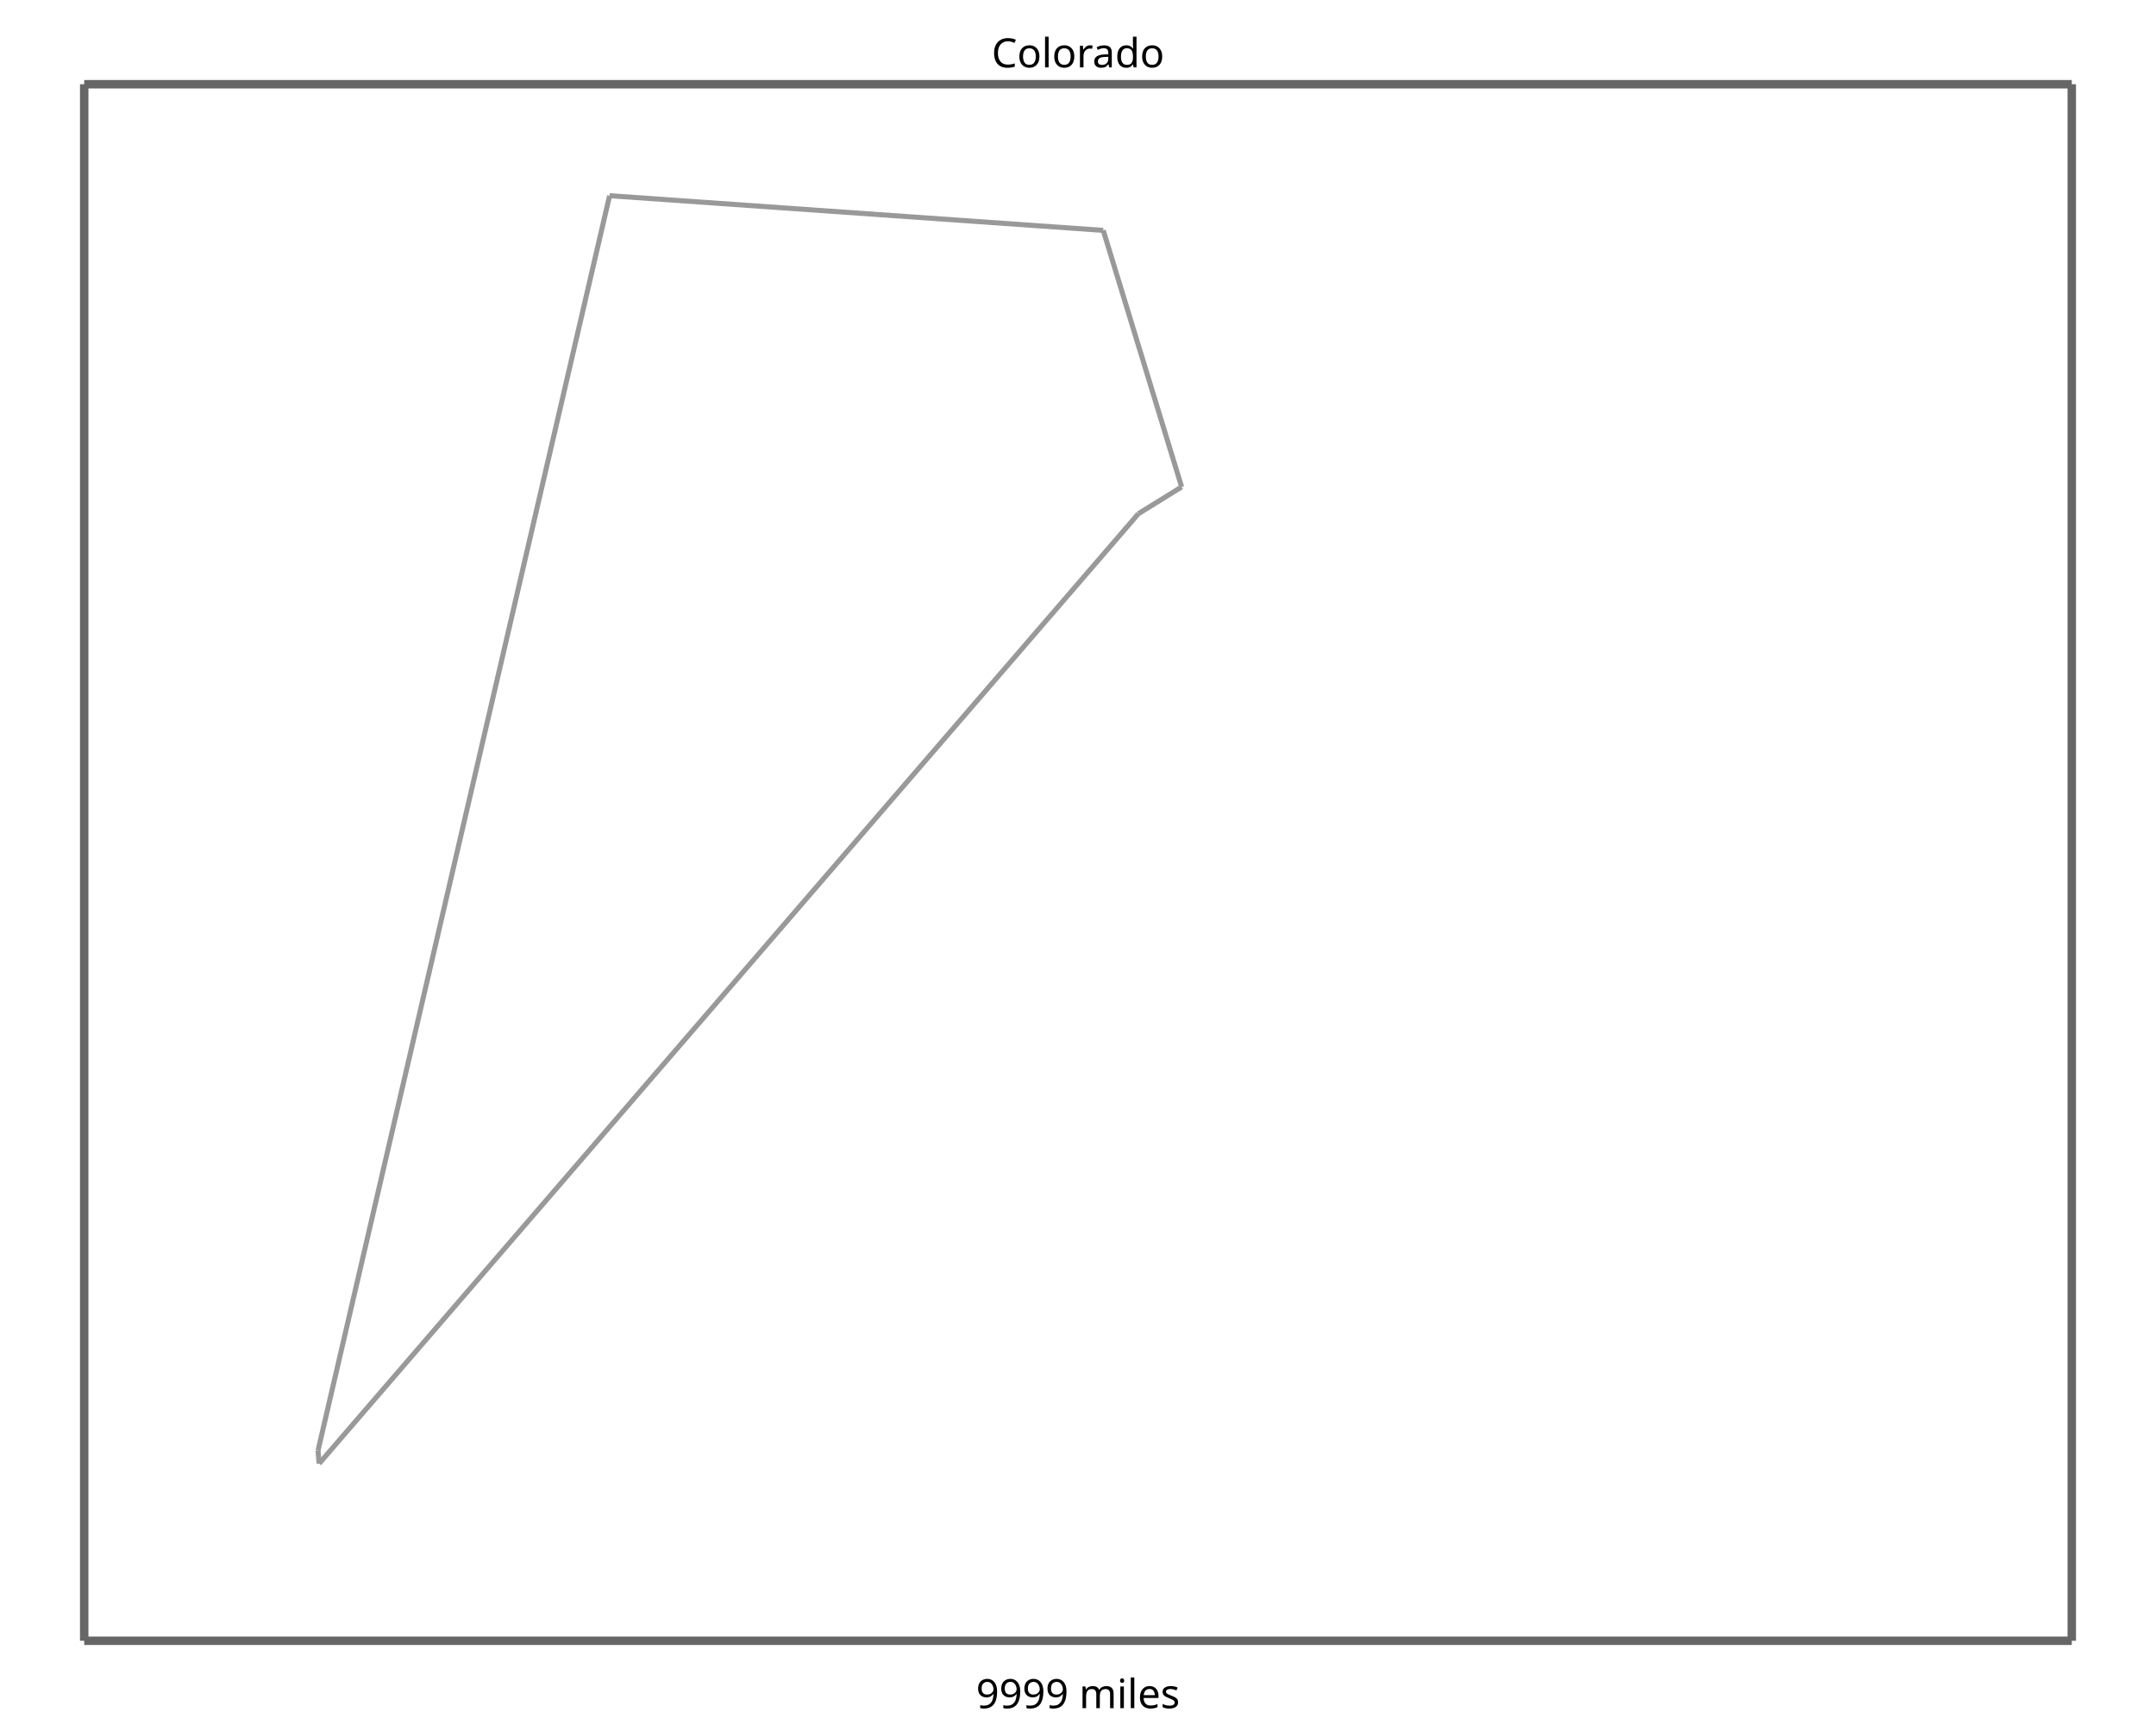
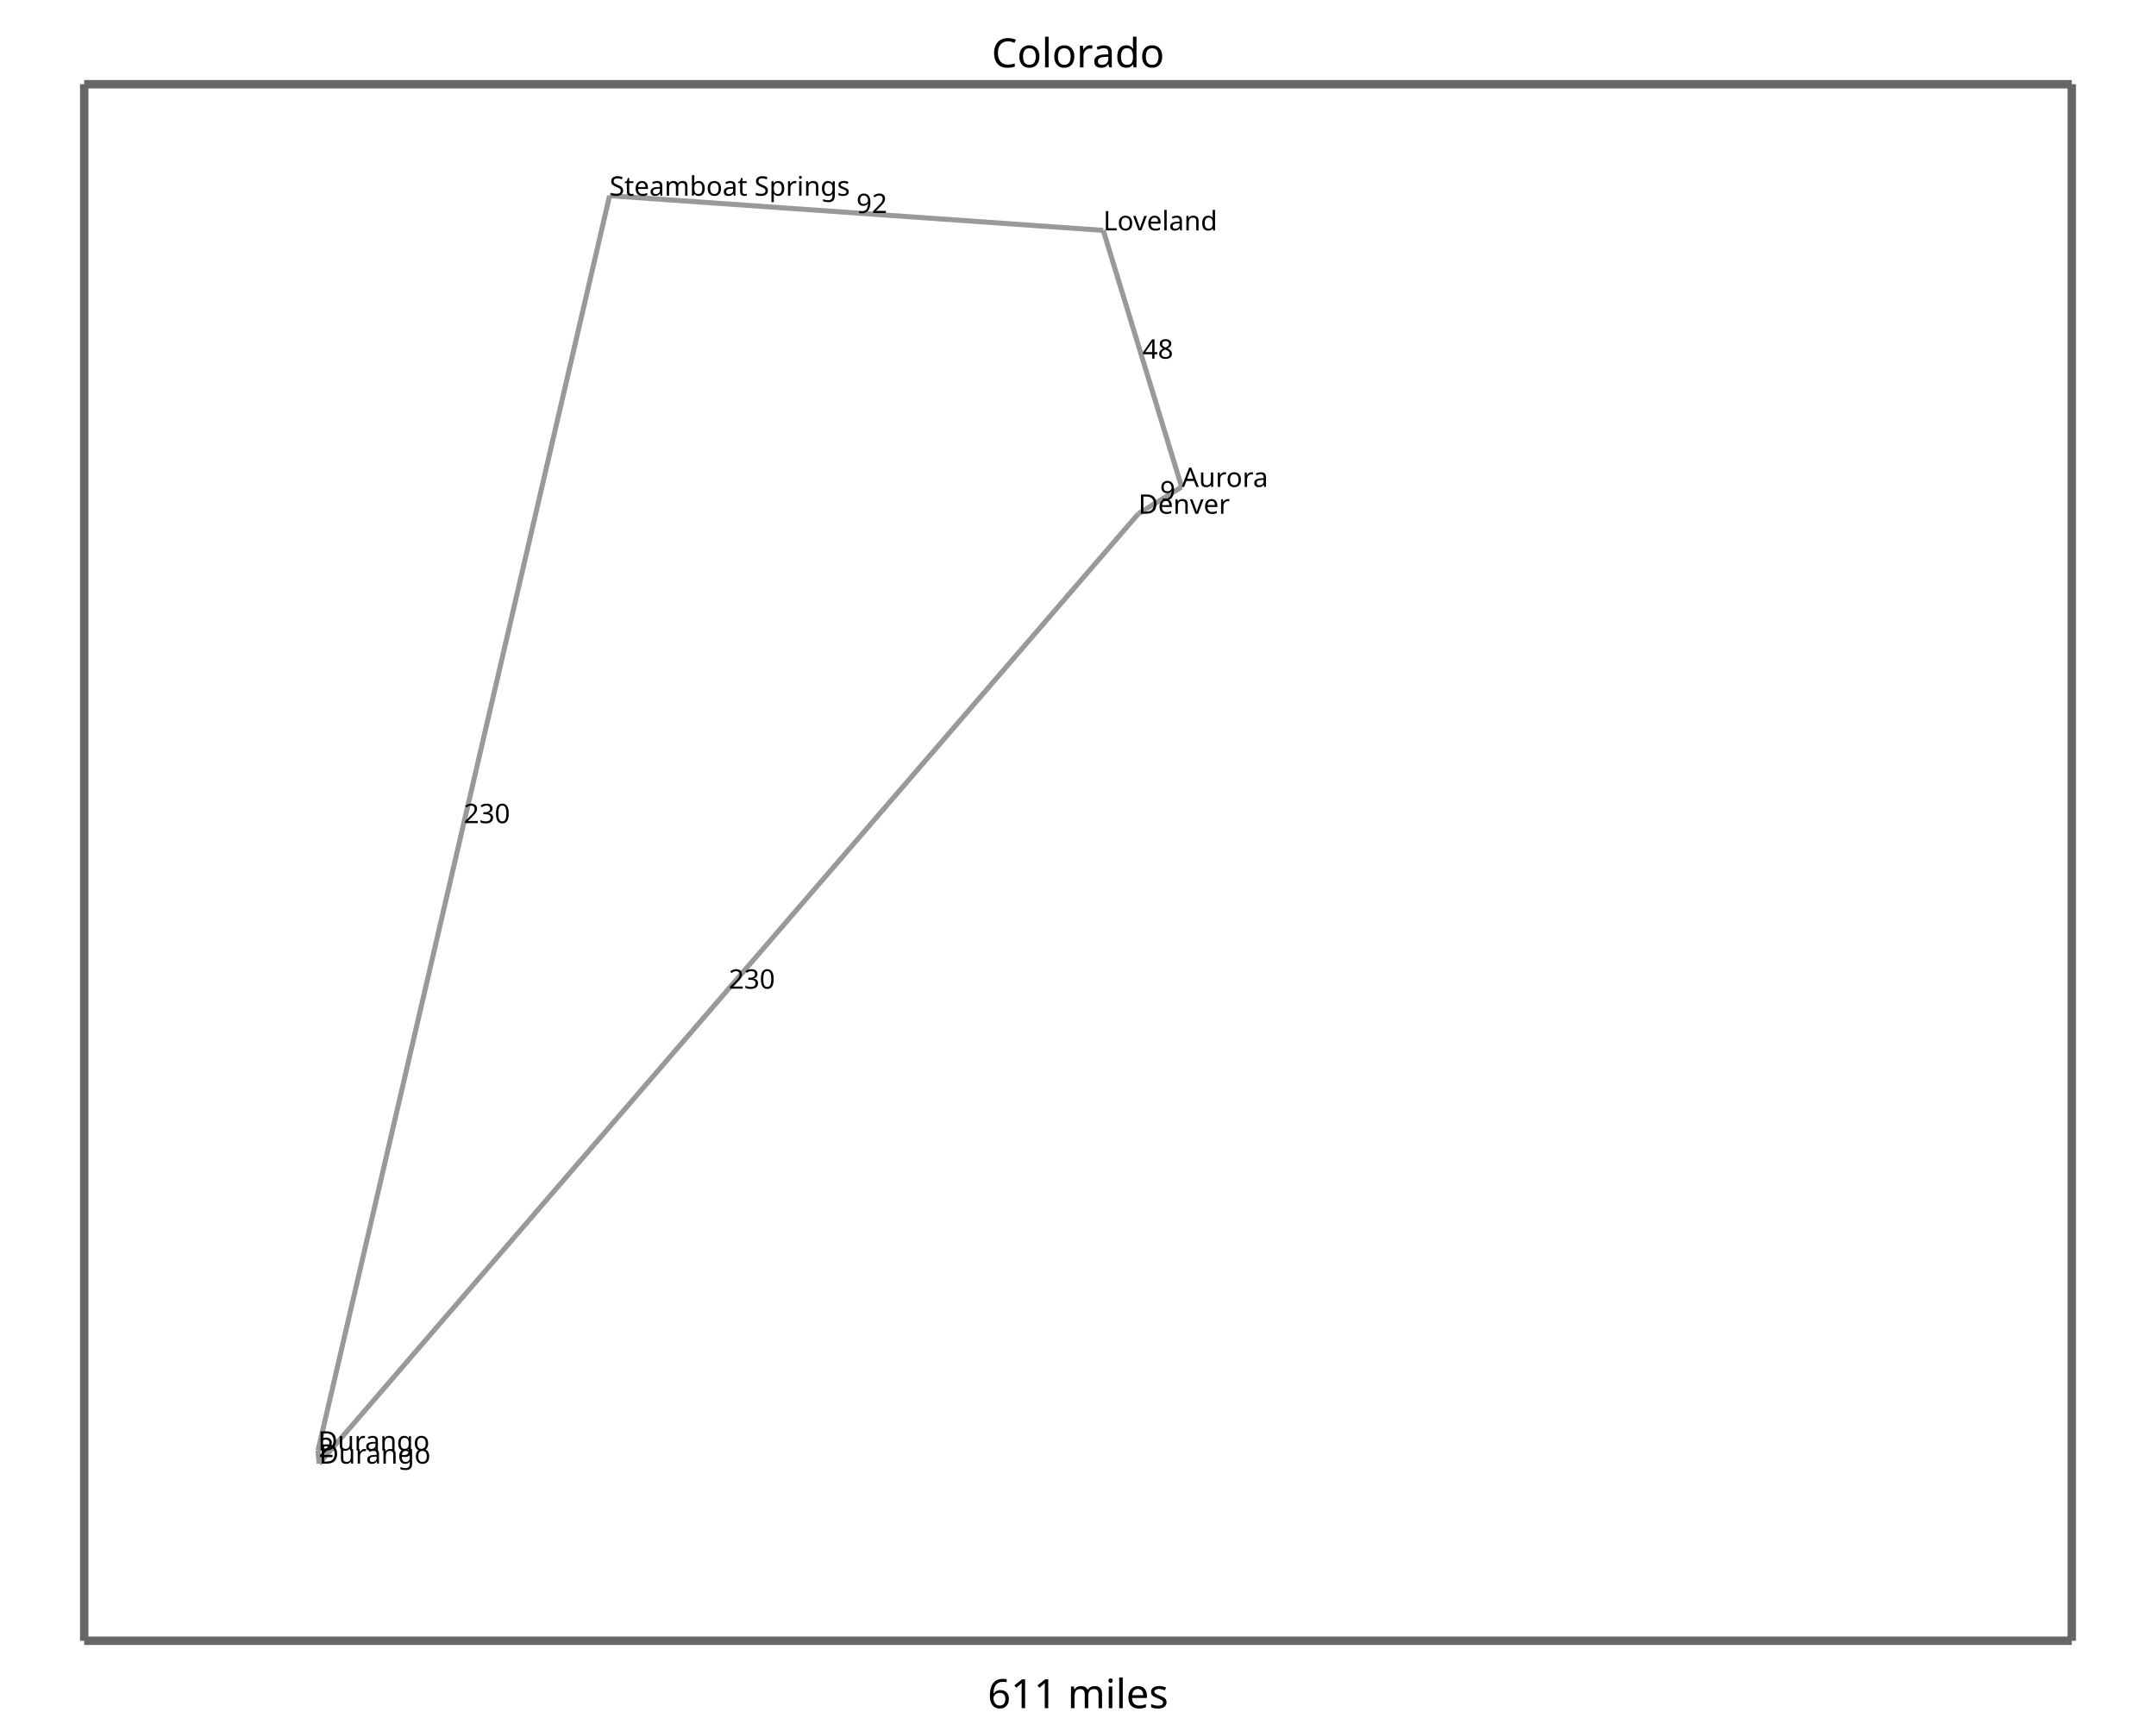
<svg xmlns="http://www.w3.org/2000/svg" width="1280" height="1024">
  <g>
    <line id="north" y2="50" x2="1230" y1="50" x1="50" stroke-width="5" stroke="#666666" />
    <line id="east" y2="974" x2="1230" y1="50" x1="1230" stroke-width="5" stroke="#666666" />
    <line id="south" y2="974" x2="50" y1="974" x1="1230" stroke-width="5" stroke="#666666" />
    <line id="west" y2="50" x2="50" y1="974" x1="50" stroke-width="5" stroke="#666666" />
  </g>
  <g>
    <text text-anchor="middle" font-family="Sans-serif" font-size="24" id="state" y="40" x="640">Colorado</text>
-     <text text-anchor="middle" font-family="Sans-serif" font-size="24" id="distance" y="1014" x="640">9999 miles</text>
+     <text text-anchor="middle" font-family="Sans-serif" font-size="24" id="distance" y="1014" x="640">611 miles</text>
  </g>
  <g>
    <line id="leg0" y2="868.837" x2="189.449" y1="861.087" x1="188.808" stroke-width="3" stroke="#999999" />
    <line id="leg1" y2="304.966" x2="675.837" y1="868.837" x1="189.449" stroke-width="3" stroke="#999999" />
    <line id="leg2" y2="289.053" x2="701.529" y1="304.966" x1="675.837" stroke-width="3" stroke="#999999" />
    <line id="leg3" y2="136.758" x2="654.989" y1="289.053" x1="701.529" stroke-width="3" stroke="#999999" />
    <line id="leg4" y2="116.171" x2="361.913" y1="136.758" x1="654.989" stroke-width="3" stroke="#999999" />
    <line id="leg5" y2="861.087" x2="188.808" y1="116.171" x1="361.913" stroke-width="3" stroke="#999999" />
  </g>
+   <g>
+     <text font-family="Sans-serif" font-size="16" id="id0" y="861.087" x="188.808">Durango</text>
+     <text font-family="Sans-serif" font-size="16" id="id1" y="868.837" x="189.449">Durango</text>
+     <text font-family="Sans-serif" font-size="16" id="id2" y="304.966" x="675.837">Denver</text>
+     <text font-family="Sans-serif" font-size="16" id="id3" y="289.053" x="701.529">Aurora</text>
+     <text font-family="Sans-serif" font-size="16" id="id4" y="136.758" x="654.989">Loveland</text>
+     <text font-family="Sans-serif" font-size="16" id="id5" y="116.171" x="361.913">Steamboat Springs</text>
+   </g>
+   <g>
+     <text font-family="Sans-serif" font-size="16" id="leg0" y="864.962" x="189.128">2</text>
+     <text font-family="Sans-serif" font-size="16" id="leg1" y="586.902" x="432.643">230</text>
+     <text font-family="Sans-serif" font-size="16" id="leg2" y="297.01" x="688.683">9</text>
+     <text font-family="Sans-serif" font-size="16" id="leg3" y="212.906" x="678.259">48</text>
+     <text font-family="Sans-serif" font-size="16" id="leg4" y="126.464" x="508.451">92</text>
+     <text font-family="Sans-serif" font-size="16" id="leg5" y="488.629" x="275.361">230</text>
+   </g>
</svg>
